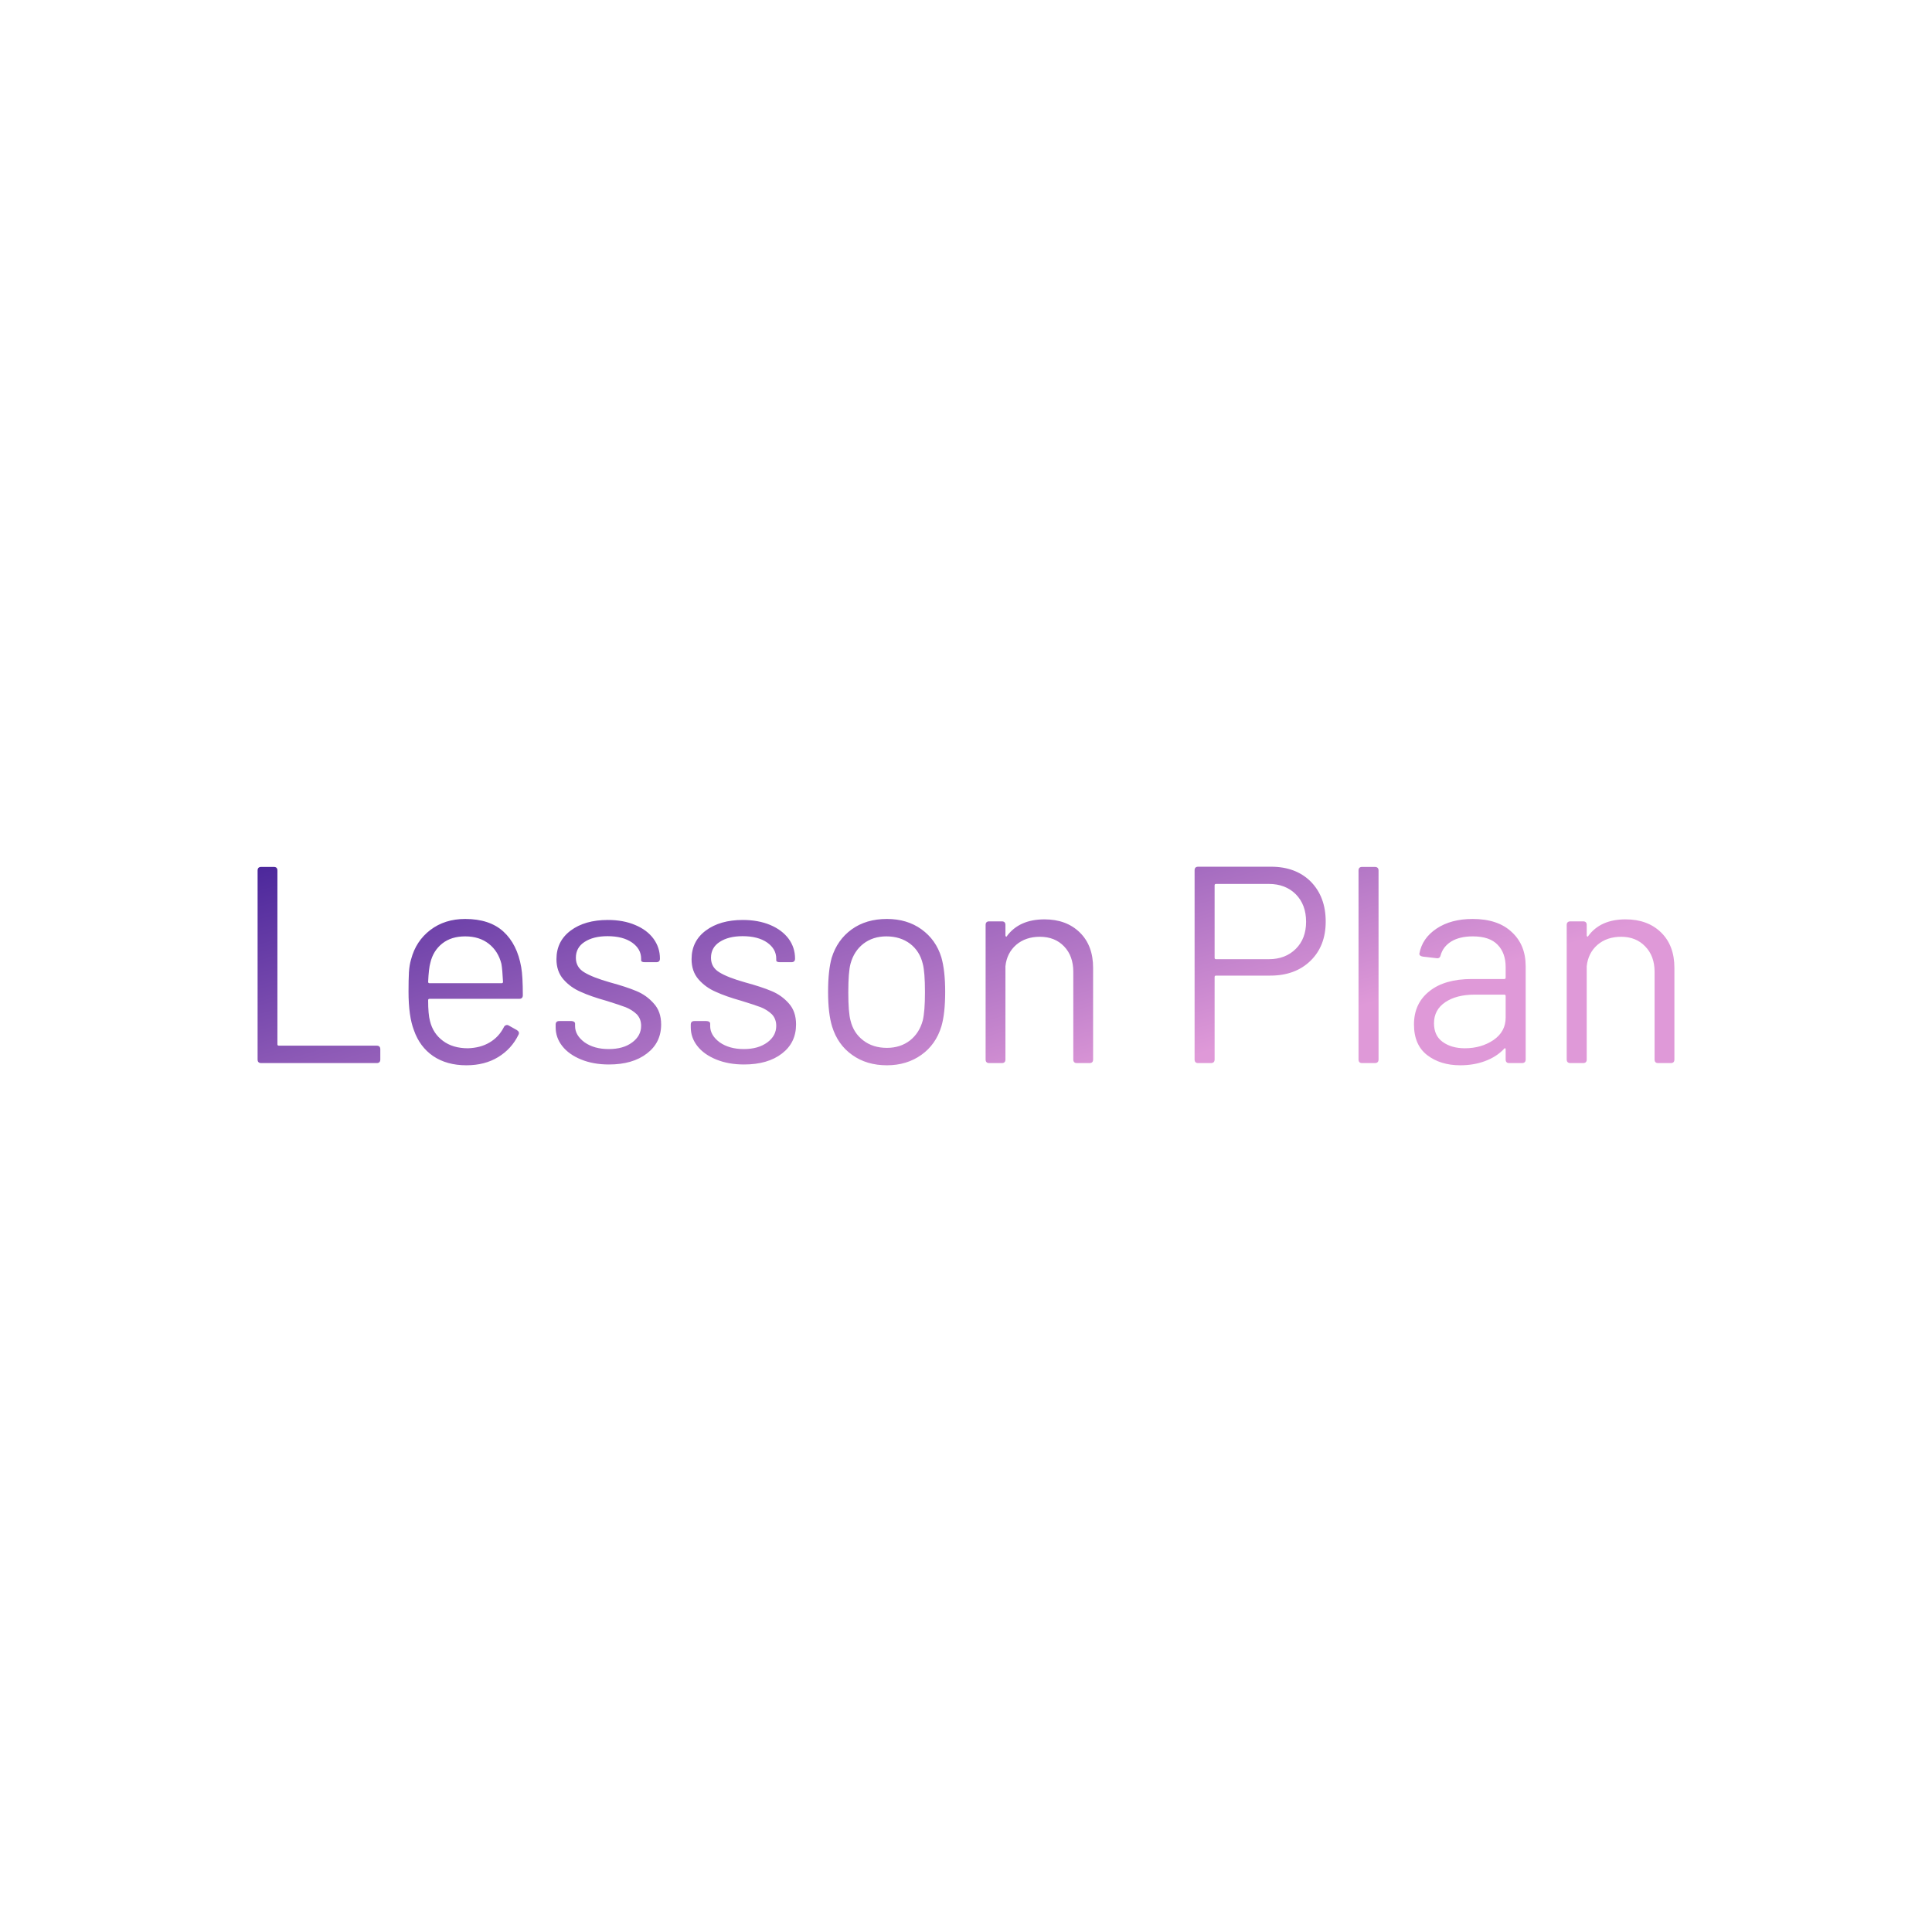
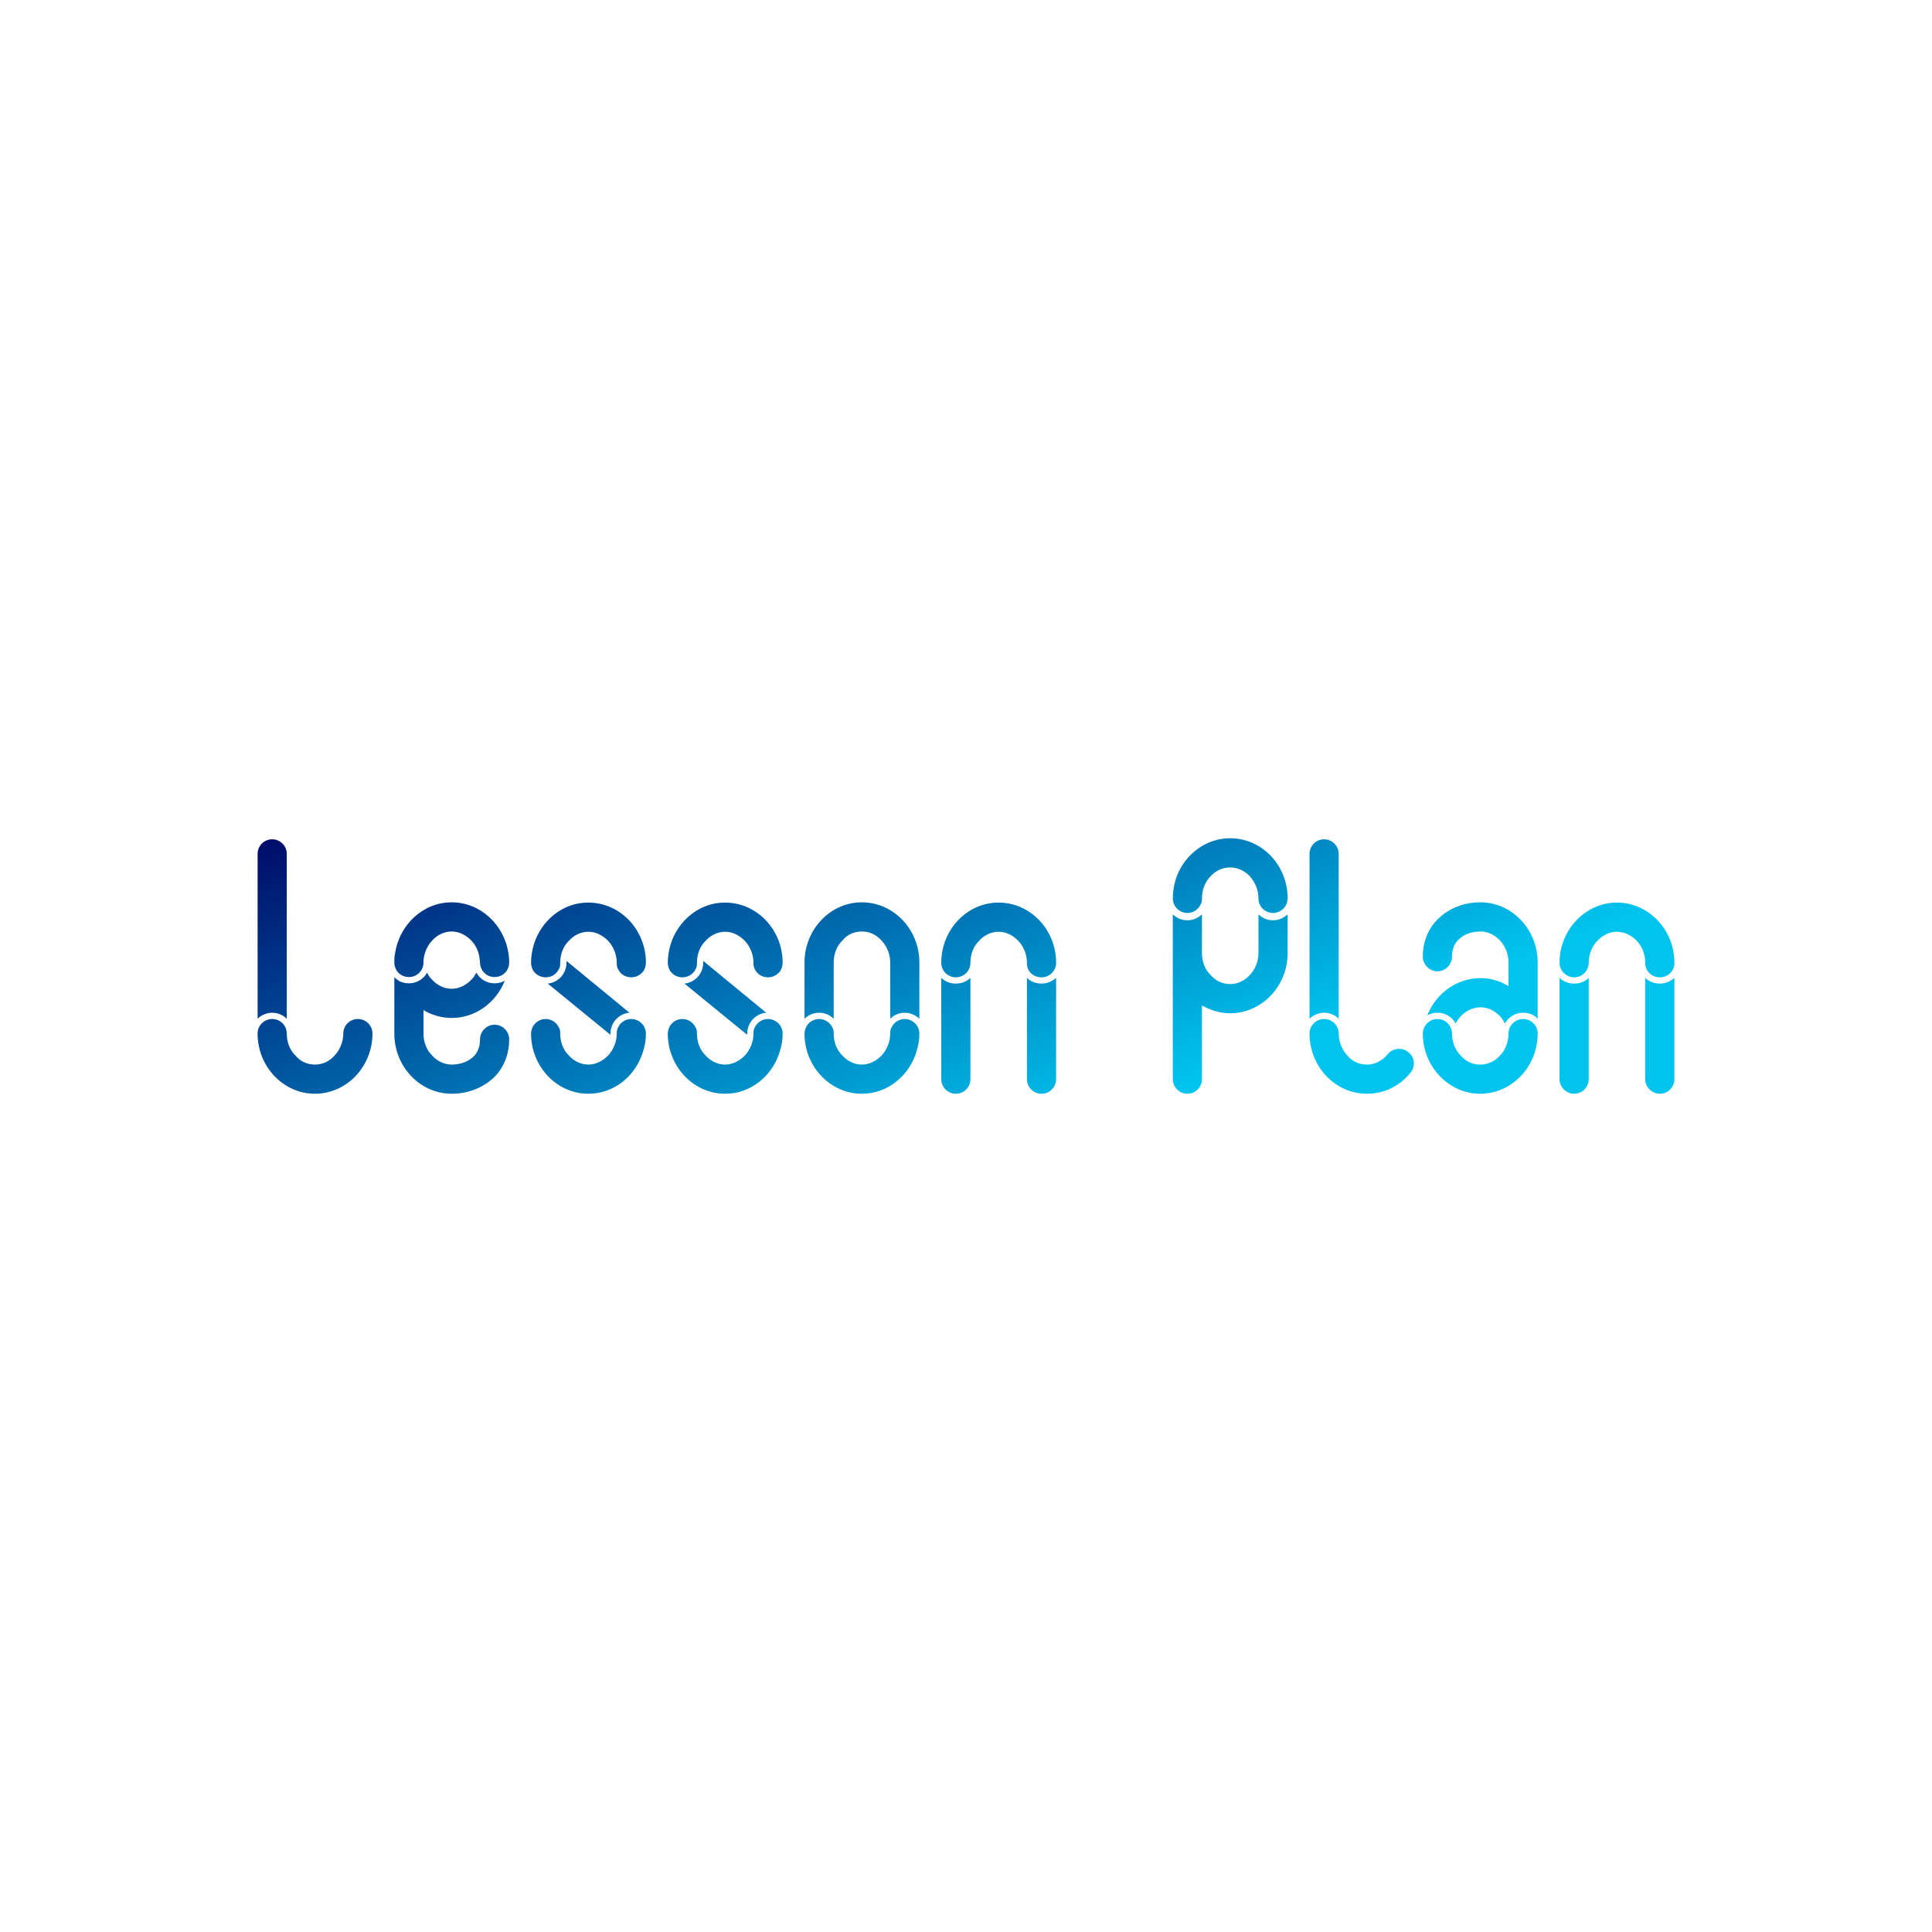
<svg xmlns="http://www.w3.org/2000/svg" data-v-fde0c5aa="" viewBox="0 0 300 300" class="font">
  <defs data-v-fde0c5aa="" />
  <rect data-v-fde0c5aa="" fill="transparent" x="0" y="0" width="300px" height="300px" class="logo-background-square" />
  <defs data-v-fde0c5aa="">
-     <linearGradient data-v-fde0c5aa="" gradientTransform="rotate(25)" id="051a4132-36ba-438e-b7a0-7717d729f522" x1="0%" y1="0%" x2="100%" y2="0%">
-       <stop data-v-fde0c5aa="" offset="0%" stop-color="#4B279B" stop-opacity="1" />
-       <stop data-v-fde0c5aa="" offset="100%" stop-color="#DF99D8" stop-opacity="1" />
+     <linearGradient data-v-fde0c5aa="" gradientTransform="rotate(25)" id="cddc81f3-ca3a-41f4-9d94-467965fa53fa" x1="0%" y1="0%" x2="100%" y2="0%">
+       <stop data-v-fde0c5aa="" offset="0%" stop-color="#000A68" stop-opacity="1" />
+       <stop data-v-fde0c5aa="" offset="100%" stop-color="#00C4EE" stop-opacity="1" />
    </linearGradient>
  </defs>
-   <g data-v-fde0c5aa="" id="6e369cc9-ca55-4eca-9d0f-ec80213586ee" fill="url(#051a4132-36ba-438e-b7a0-7717d729f522)" transform="matrix(3.108223,0,0,3.108223,35.89715,121.5598)">
-     <path d="M1.50 14L1.50 14Q1.32 14 1.32 13.82L1.32 13.82L1.32 4.38L1.32 4.38Q1.32 4.20 1.50 4.20L1.50 4.20L2.13 4.20L2.13 4.20Q2.31 4.20 2.31 4.38L2.31 4.38L2.31 13.06L2.31 13.06Q2.31 13.13 2.38 13.13L2.38 13.13L7.27 13.13L7.27 13.13Q7.45 13.13 7.45 13.31L7.45 13.31L7.45 13.82L7.45 13.82Q7.45 14 7.27 14L7.27 14L1.50 14ZM11.83 13.26L11.83 13.26Q12.46 13.24 12.91 12.97L12.91 12.97L12.91 12.97Q13.37 12.70 13.62 12.21L13.62 12.21L13.62 12.21Q13.65 12.14 13.72 12.11L13.72 12.11L13.72 12.11Q13.79 12.08 13.86 12.12L13.86 12.12L14.27 12.35L14.27 12.35Q14.43 12.45 14.35 12.59L14.35 12.59L14.35 12.59Q14.01 13.29 13.34 13.70L13.34 13.70L13.34 13.70Q12.67 14.11 11.75 14.11L11.75 14.11L11.75 14.11Q10.77 14.11 10.09 13.65L10.09 13.65L10.09 13.65Q9.42 13.19 9.13 12.36L9.13 12.36L9.13 12.36Q8.86 11.66 8.86 10.43L8.86 10.43L8.86 10.43Q8.86 9.83 8.88 9.47L8.88 9.47L8.88 9.47Q8.90 9.11 8.99 8.81L8.99 8.81L8.99 8.81Q9.23 7.90 9.95 7.35L9.95 7.35L9.95 7.35Q10.67 6.80 11.69 6.80L11.69 6.80L11.69 6.80Q12.91 6.80 13.60 7.43L13.60 7.43L13.60 7.43Q14.29 8.06 14.49 9.21L14.49 9.21L14.49 9.21Q14.57 9.66 14.57 10.61L14.57 10.61L14.57 10.61Q14.57 10.79 14.39 10.79L14.39 10.79L9.91 10.79L9.91 10.79Q9.84 10.79 9.84 10.86L9.84 10.86L9.84 10.86Q9.84 11.56 9.93 11.89L9.93 11.89L9.93 11.89Q10.08 12.52 10.58 12.89L10.58 12.89L10.58 12.89Q11.07 13.26 11.83 13.26L11.83 13.26ZM11.69 7.67L11.69 7.67Q10.99 7.67 10.54 8.03L10.54 8.03L10.54 8.03Q10.09 8.39 9.95 8.99L9.95 8.99L9.95 8.99Q9.87 9.27 9.84 9.94L9.84 9.94L9.84 9.94Q9.84 10.01 9.91 10.01L9.91 10.01L13.51 10.01L13.51 10.01Q13.58 10.01 13.58 9.94L13.58 9.94L13.58 9.94Q13.55 9.32 13.50 9.04L13.50 9.04L13.50 9.04Q13.34 8.41 12.87 8.04L12.87 8.04L12.87 8.04Q12.40 7.67 11.69 7.67L11.69 7.67ZM18.87 14.07L18.87 14.07Q18.09 14.07 17.48 13.82L17.48 13.82L17.48 13.82Q16.87 13.57 16.54 13.15L16.54 13.15L16.54 13.15Q16.21 12.73 16.21 12.21L16.21 12.21L16.21 12.08L16.21 12.08Q16.21 11.90 16.39 11.90L16.39 11.90L17.00 11.90L17.00 11.90Q17.08 11.90 17.13 11.94L17.13 11.94L17.13 11.94Q17.18 11.97 17.18 12.03L17.18 12.03L17.18 12.15L17.18 12.15Q17.18 12.61 17.65 12.96L17.65 12.96L17.65 12.96Q18.13 13.30 18.86 13.30L18.86 13.30L18.86 13.30Q19.59 13.30 20.03 12.97L20.03 12.97L20.03 12.97Q20.48 12.64 20.48 12.14L20.48 12.14L20.48 12.14Q20.48 11.79 20.26 11.56L20.26 11.56L20.26 11.56Q20.03 11.34 19.71 11.21L19.71 11.21L19.71 11.21Q19.39 11.09 18.75 10.89L18.75 10.89L18.75 10.89Q17.96 10.67 17.46 10.44L17.46 10.44L17.46 10.44Q16.95 10.22 16.60 9.82L16.60 9.82L16.60 9.82Q16.25 9.42 16.25 8.81L16.25 8.81L16.25 8.81Q16.25 7.91 16.96 7.38L16.96 7.38L16.96 7.38Q17.67 6.85 18.82 6.85L18.82 6.85L18.82 6.85Q19.59 6.85 20.18 7.10L20.18 7.10L20.18 7.10Q20.78 7.35 21.10 7.79L21.10 7.79L21.10 7.79Q21.42 8.23 21.42 8.78L21.42 8.78L21.42 8.78Q21.42 8.96 21.24 8.96L21.24 8.96L20.66 8.96L20.66 8.96Q20.48 8.96 20.48 8.86L20.48 8.86L20.48 8.78L20.48 8.78Q20.48 8.30 20.03 7.98L20.03 7.98L20.03 7.98Q19.57 7.66 18.80 7.66L18.80 7.66L18.80 7.66Q18.09 7.66 17.65 7.95L17.65 7.95L17.65 7.95Q17.22 8.23 17.22 8.74L17.22 8.74L17.22 8.74Q17.22 9.21 17.63 9.46L17.63 9.46L17.63 9.46Q18.05 9.72 18.93 9.97L18.93 9.97L18.93 9.97Q19.74 10.19 20.24 10.40L20.24 10.40L20.24 10.40Q20.75 10.61 21.11 11.02L21.11 11.02L21.11 11.02Q21.48 11.42 21.48 12.07L21.48 12.07L21.48 12.07Q21.48 12.98 20.77 13.52L20.77 13.52L20.77 13.52Q20.06 14.07 18.87 14.07L18.87 14.07ZM25.62 14.07L25.62 14.07Q24.84 14.07 24.23 13.82L24.23 13.82L24.23 13.82Q23.62 13.57 23.29 13.15L23.29 13.15L23.29 13.15Q22.96 12.73 22.96 12.21L22.96 12.21L22.96 12.08L22.96 12.08Q22.96 11.90 23.14 11.90L23.14 11.90L23.74 11.90L23.74 11.90Q23.83 11.90 23.88 11.94L23.88 11.94L23.88 11.94Q23.93 11.97 23.93 12.03L23.93 12.03L23.93 12.15L23.93 12.15Q23.93 12.61 24.40 12.96L24.40 12.96L24.40 12.96Q24.88 13.30 25.61 13.30L25.61 13.30L25.61 13.30Q26.33 13.30 26.78 12.97L26.78 12.97L26.78 12.97Q27.23 12.64 27.23 12.14L27.23 12.14L27.23 12.14Q27.23 11.79 27.01 11.56L27.01 11.56L27.01 11.56Q26.78 11.34 26.46 11.21L26.46 11.21L26.46 11.21Q26.14 11.09 25.49 10.89L25.49 10.89L25.49 10.89Q24.71 10.67 24.21 10.44L24.21 10.44L24.21 10.44Q23.70 10.22 23.35 9.82L23.35 9.82L23.35 9.82Q23.00 9.42 23.00 8.81L23.00 8.81L23.00 8.81Q23.00 7.91 23.71 7.38L23.71 7.38L23.71 7.38Q24.42 6.85 25.56 6.85L25.56 6.85L25.56 6.85Q26.33 6.85 26.93 7.10L26.93 7.10L26.93 7.10Q27.52 7.35 27.85 7.79L27.85 7.79L27.85 7.79Q28.17 8.23 28.17 8.78L28.17 8.78L28.17 8.78Q28.17 8.96 27.99 8.96L27.99 8.96L27.41 8.96L27.41 8.96Q27.23 8.96 27.23 8.86L27.23 8.86L27.23 8.78L27.23 8.78Q27.23 8.30 26.78 7.98L26.78 7.98L26.78 7.98Q26.32 7.66 25.55 7.66L25.55 7.66L25.55 7.66Q24.84 7.66 24.40 7.95L24.40 7.95L24.40 7.95Q23.97 8.23 23.97 8.74L23.97 8.74L23.97 8.74Q23.97 9.21 24.38 9.46L24.38 9.46L24.38 9.46Q24.79 9.72 25.68 9.97L25.68 9.97L25.68 9.97Q26.49 10.19 26.99 10.40L26.99 10.40L26.99 10.40Q27.50 10.61 27.86 11.02L27.86 11.02L27.86 11.02Q28.22 11.42 28.22 12.07L28.22 12.07L28.22 12.07Q28.22 12.98 27.52 13.52L27.52 13.52L27.52 13.52Q26.81 14.07 25.62 14.07L25.62 14.07ZM32.76 14.11L32.76 14.11Q31.74 14.11 31.02 13.59L31.02 13.59L31.02 13.59Q30.30 13.08 30.02 12.17L30.02 12.17L30.02 12.17Q29.82 11.52 29.82 10.44L29.82 10.44L29.82 10.44Q29.82 9.38 30.00 8.74L30.00 8.74L30.00 8.74Q30.28 7.84 31.00 7.32L31.00 7.32L31.00 7.32Q31.72 6.80 32.76 6.80L32.76 6.80L32.76 6.80Q33.77 6.80 34.49 7.32L34.49 7.32L34.49 7.32Q35.21 7.84 35.48 8.72L35.48 8.72L35.48 8.72Q35.67 9.39 35.67 10.44L35.67 10.44L35.67 10.44Q35.67 11.52 35.48 12.17L35.48 12.17L35.48 12.17Q35.20 13.08 34.48 13.59L34.48 13.59L34.48 13.59Q33.75 14.11 32.76 14.11L32.76 14.11ZM32.76 13.24L32.76 13.24Q33.43 13.24 33.91 12.87L33.91 12.87L33.91 12.87Q34.38 12.50 34.55 11.87L34.55 11.87L34.55 11.87Q34.66 11.42 34.66 10.46L34.66 10.46L34.66 10.46Q34.66 9.45 34.55 9.04L34.55 9.04L34.55 9.04Q34.40 8.41 33.92 8.04L33.92 8.04L33.92 8.04Q33.43 7.67 32.73 7.67L32.73 7.67L32.73 7.67Q32.06 7.67 31.58 8.04L31.58 8.04L31.58 8.04Q31.11 8.41 30.94 9.04L30.94 9.04L30.94 9.04Q30.83 9.45 30.83 10.46L30.83 10.46L30.83 10.46Q30.83 11.47 30.94 11.87L30.94 11.87L30.94 11.87Q31.09 12.50 31.58 12.87L31.58 12.87L31.58 12.87Q32.06 13.24 32.76 13.24L32.76 13.24ZM40.63 6.82L40.63 6.82Q41.73 6.82 42.40 7.48L42.40 7.48L42.40 7.48Q43.06 8.13 43.06 9.24L43.06 9.24L43.06 13.82L43.06 13.82Q43.06 14 42.88 14L42.88 14L42.25 14L42.25 14Q42.07 14 42.07 13.82L42.07 13.82L42.07 9.44L42.07 9.44Q42.07 8.65 41.61 8.17L41.61 8.17L41.61 8.17Q41.15 7.69 40.40 7.69L40.40 7.69L40.40 7.69Q39.69 7.69 39.22 8.09L39.22 8.09L39.22 8.09Q38.75 8.50 38.68 9.16L38.68 9.16L38.68 13.82L38.68 13.82Q38.68 14 38.50 14L38.50 14L37.87 14L37.87 14Q37.69 14 37.69 13.82L37.69 13.82L37.69 7.10L37.69 7.10Q37.69 6.92 37.87 6.92L37.87 6.92L38.50 6.92L38.50 6.92Q38.68 6.92 38.68 7.10L38.68 7.10L38.68 7.62L38.68 7.62Q38.68 7.66 38.71 7.68L38.71 7.68L38.71 7.68Q38.74 7.70 38.75 7.66L38.75 7.66L38.75 7.66Q39.37 6.82 40.63 6.82L40.63 6.82ZM51.95 4.19L51.95 4.19Q53.19 4.19 53.94 4.94L53.94 4.94L53.94 4.94Q54.68 5.70 54.68 6.93L54.68 6.93L54.68 6.93Q54.68 8.15 53.92 8.89L53.92 8.89L53.92 8.89Q53.16 9.63 51.91 9.63L51.91 9.63L49.20 9.63L49.20 9.63Q49.13 9.63 49.13 9.70L49.13 9.70L49.13 13.82L49.13 13.82Q49.13 14 48.94 14L48.94 14L48.31 14L48.31 14Q48.13 14 48.13 13.82L48.13 13.82L48.13 4.37L48.13 4.37Q48.13 4.19 48.31 4.19L48.31 4.19L51.95 4.19ZM51.84 8.81L51.84 8.81Q52.67 8.81 53.19 8.29L53.19 8.29L53.19 8.29Q53.70 7.78 53.70 6.94L53.70 6.94L53.70 6.94Q53.70 6.09 53.19 5.57L53.19 5.57L53.19 5.57Q52.67 5.05 51.84 5.05L51.84 5.05L49.20 5.05L49.20 5.05Q49.13 5.05 49.13 5.12L49.13 5.12L49.13 8.74L49.13 8.74Q49.13 8.81 49.20 8.81L49.20 8.81L51.84 8.81ZM56.50 14L56.50 14Q56.32 14 56.32 13.82L56.32 13.82L56.32 4.38L56.32 4.38Q56.32 4.20 56.50 4.20L56.50 4.20L57.13 4.20L57.13 4.20Q57.32 4.20 57.32 4.38L57.32 4.38L57.32 13.82L57.32 13.82Q57.32 14 57.13 14L57.13 14L56.50 14ZM62.02 6.80L62.02 6.80Q63.28 6.80 63.97 7.45L63.97 7.45L63.97 7.45Q64.67 8.09 64.67 9.16L64.67 9.16L64.67 13.82L64.67 13.82Q64.67 14 64.48 14L64.48 14L63.85 14L63.85 14Q63.67 14 63.67 13.82L63.67 13.82L63.67 13.31L63.67 13.31Q63.67 13.27 63.64 13.26L63.64 13.26L63.64 13.26Q63.62 13.24 63.59 13.29L63.59 13.29L63.59 13.29Q63.21 13.69 62.64 13.90L62.64 13.90L62.64 13.90Q62.08 14.11 61.40 14.11L61.40 14.11L61.40 14.11Q60.42 14.11 59.76 13.61L59.76 13.61L59.76 13.61Q59.09 13.10 59.09 12.07L59.09 12.07L59.09 12.07Q59.09 11.02 59.86 10.41L59.86 10.41L59.86 10.41Q60.62 9.80 61.98 9.80L61.98 9.80L63.60 9.80L63.60 9.80Q63.67 9.80 63.67 9.73L63.67 9.73L63.67 9.21L63.67 9.21Q63.67 8.50 63.27 8.09L63.27 8.09L63.27 8.09Q62.87 7.67 62.03 7.67L62.03 7.67L62.03 7.67Q61.38 7.67 60.96 7.92L60.96 7.92L60.96 7.92Q60.54 8.18 60.42 8.62L60.42 8.62L60.42 8.62Q60.38 8.79 60.21 8.76L60.21 8.76L59.53 8.68L59.53 8.68Q59.35 8.65 59.36 8.53L59.36 8.53L59.36 8.53Q59.50 7.76 60.22 7.28L60.22 7.28L60.22 7.28Q60.94 6.80 62.02 6.80L62.02 6.80ZM61.63 13.26L61.63 13.26Q62.45 13.26 63.06 12.85L63.06 12.85L63.06 12.85Q63.67 12.43 63.67 11.73L63.67 11.73L63.67 10.65L63.67 10.65Q63.67 10.58 63.60 10.58L63.60 10.58L62.13 10.58L62.13 10.58Q61.21 10.58 60.65 10.96L60.65 10.96L60.65 10.96Q60.09 11.34 60.09 12.01L60.09 12.01L60.09 12.01Q60.09 12.63 60.52 12.94L60.52 12.94L60.52 12.94Q60.96 13.26 61.63 13.26L61.63 13.26ZM69.66 6.82L69.66 6.82Q70.77 6.82 71.44 7.48L71.44 7.48L71.44 7.48Q72.10 8.13 72.10 9.24L72.10 9.24L72.10 13.82L72.10 13.82Q72.10 14 71.92 14L71.92 14L71.29 14L71.29 14Q71.11 14 71.11 13.82L71.11 13.82L71.11 9.44L71.11 9.44Q71.11 8.65 70.64 8.17L70.64 8.17L70.64 8.17Q70.18 7.69 69.44 7.69L69.44 7.69L69.44 7.69Q68.73 7.69 68.26 8.09L68.26 8.09L68.26 8.09Q67.79 8.50 67.72 9.16L67.72 9.16L67.72 13.82L67.72 13.82Q67.72 14 67.54 14L67.54 14L66.91 14L66.91 14Q66.72 14 66.72 13.82L66.72 13.82L66.72 7.10L66.72 7.10Q66.72 6.92 66.91 6.92L66.91 6.92L67.54 6.92L67.54 6.92Q67.72 6.92 67.72 7.10L67.72 7.10L67.72 7.62L67.72 7.62Q67.72 7.66 67.75 7.68L67.75 7.68L67.75 7.68Q67.77 7.70 67.79 7.66L67.79 7.66L67.79 7.66Q68.40 6.82 69.66 6.82L69.66 6.82Z" />
+   <g data-v-fde0c5aa="" id="51b6f79d-4982-4028-98d6-4ecd0b28c648" fill="url(#cddc81f3-ca3a-41f4-9d94-467965fa53fa)" transform="matrix(4.044118,0,0,4.044118,38.30147,113.2188)">
+     <path d="M1.54 11.12C1.40 10.98 1.20 10.89 0.98 10.89C0.77 10.89 0.56 10.98 0.42 11.12L0.42 4.79C0.42 4.48 0.67 4.23 0.98 4.23C1.29 4.23 1.54 4.48 1.54 4.79ZM2.62 14C1.41 14 0.42 12.96 0.42 11.69C0.42 11.38 0.67 11.13 0.98 11.13C1.29 11.13 1.54 11.38 1.54 11.69C1.54 12.01 1.65 12.32 1.88 12.54C2.07 12.77 2.34 12.88 2.62 12.88C2.90 12.88 3.16 12.77 3.37 12.54C3.58 12.32 3.71 12.01 3.71 11.69C3.71 11.38 3.96 11.13 4.27 11.13C4.58 11.13 4.83 11.38 4.83 11.69C4.83 12.96 3.84 14 2.62 14ZM10.08 8.96C10.08 9.03 10.07 9.09 10.05 9.14C9.98 9.37 9.76 9.52 9.52 9.52C9.21 9.52 8.96 9.27 8.96 8.96C8.96 8.93 8.96 8.90 8.95 8.88C8.93 8.58 8.82 8.32 8.62 8.11C8.41 7.90 8.15 7.77 7.87 7.77C7.59 7.77 7.32 7.90 7.13 8.11C6.93 8.32 6.82 8.58 6.79 8.88L6.79 8.96C6.79 9.27 6.54 9.52 6.23 9.52C5.98 9.52 5.77 9.37 5.70 9.14C5.68 9.09 5.67 9.03 5.67 8.96L5.67 8.88C5.67 8.78 5.68 8.69 5.70 8.60C5.87 7.50 6.78 6.65 7.87 6.65C8.97 6.65 9.88 7.50 10.05 8.60C10.07 8.69 10.07 8.78 10.08 8.88ZM10.08 11.91C10.08 12.53 9.84 13.08 9.41 13.45C9.00 13.80 8.46 14 7.87 14C6.66 14 5.67 12.96 5.67 11.69L5.67 9.53C5.73 9.58 5.78 9.63 5.84 9.66C5.95 9.73 6.09 9.76 6.23 9.76C6.45 9.76 6.65 9.67 6.79 9.53C6.85 9.48 6.89 9.42 6.93 9.35C6.97 9.45 7.04 9.55 7.13 9.63C7.32 9.84 7.59 9.97 7.87 9.97C8.15 9.97 8.41 9.84 8.62 9.63C8.71 9.55 8.76 9.45 8.82 9.35C8.96 9.60 9.21 9.76 9.52 9.76C9.66 9.76 9.79 9.73 9.91 9.66C9.58 10.50 8.79 11.09 7.87 11.09C7.48 11.09 7.11 10.98 6.79 10.79L6.79 11.69C6.79 12.01 6.90 12.32 7.13 12.54C7.32 12.75 7.59 12.88 7.87 12.88C8.19 12.88 8.47 12.78 8.67 12.61C8.86 12.45 8.96 12.21 8.96 11.91C8.96 11.61 9.21 11.35 9.52 11.35C9.83 11.35 10.08 11.61 10.08 11.91ZM10.92 8.97C10.92 8.74 10.96 8.50 11.02 8.29C11.30 7.35 12.14 6.66 13.10 6.66L13.12 6.66C14.34 6.66 15.33 7.70 15.33 8.97C15.33 9.07 15.30 9.16 15.27 9.23C15.18 9.41 14.98 9.53 14.77 9.53C14.55 9.53 14.35 9.41 14.27 9.23C14.22 9.16 14.21 9.07 14.21 8.97C14.21 8.65 14.08 8.34 13.87 8.12C13.66 7.91 13.40 7.78 13.12 7.78C12.84 7.78 12.57 7.91 12.38 8.12C12.15 8.34 12.04 8.65 12.04 8.97C12.04 9.07 12.03 9.16 11.98 9.23C11.89 9.41 11.70 9.53 11.48 9.53C11.26 9.53 11.07 9.41 10.98 9.23C10.95 9.16 10.92 9.07 10.92 8.97ZM13.97 11.69C13.97 11.70 13.96 11.72 13.96 11.73L11.56 9.77C11.97 9.73 12.28 9.38 12.28 8.97L12.28 8.90L14.70 10.89C14.29 10.92 13.97 11.27 13.97 11.69ZM15.33 11.69C15.33 11.93 15.29 12.17 15.22 12.38C14.94 13.31 14.11 14 13.13 14L13.12 14C11.91 14 10.92 12.96 10.92 11.69C10.92 11.59 10.95 11.51 10.98 11.44C11.07 11.26 11.26 11.13 11.48 11.13C11.70 11.13 11.89 11.26 11.98 11.44C12.03 11.51 12.04 11.59 12.04 11.69C12.04 12.01 12.15 12.32 12.38 12.54C12.57 12.75 12.84 12.88 13.12 12.88C13.40 12.88 13.66 12.75 13.87 12.54C14.08 12.32 14.21 12.01 14.21 11.69C14.21 11.59 14.22 11.51 14.27 11.44C14.35 11.26 14.55 11.13 14.77 11.13C14.98 11.13 15.18 11.26 15.27 11.44C15.30 11.51 15.33 11.59 15.33 11.69ZM16.17 8.97C16.17 8.74 16.21 8.50 16.27 8.29C16.55 7.35 17.39 6.66 18.35 6.66L18.37 6.66C19.59 6.66 20.58 7.70 20.58 8.97C20.58 9.07 20.55 9.16 20.52 9.23C20.43 9.41 20.23 9.53 20.02 9.53C19.80 9.53 19.60 9.41 19.52 9.23C19.47 9.16 19.46 9.07 19.46 8.97C19.46 8.65 19.33 8.34 19.12 8.12C18.91 7.91 18.65 7.78 18.37 7.78C18.09 7.78 17.82 7.91 17.63 8.12C17.40 8.34 17.29 8.65 17.29 8.97C17.29 9.07 17.28 9.16 17.23 9.23C17.14 9.41 16.95 9.53 16.73 9.53C16.51 9.53 16.32 9.41 16.23 9.23C16.20 9.16 16.17 9.07 16.17 8.97ZM19.22 11.69C19.22 11.70 19.21 11.72 19.21 11.73L16.81 9.77C17.22 9.73 17.53 9.38 17.53 8.97L17.53 8.90L19.95 10.89C19.54 10.92 19.22 11.27 19.22 11.69ZM20.58 11.69C20.58 11.93 20.54 12.17 20.47 12.38C20.19 13.31 19.36 14 18.38 14L18.37 14C17.16 14 16.17 12.96 16.17 11.69C16.17 11.59 16.20 11.51 16.23 11.44C16.32 11.26 16.51 11.13 16.73 11.13C16.95 11.13 17.14 11.26 17.23 11.44C17.28 11.51 17.29 11.59 17.29 11.69C17.29 12.01 17.40 12.32 17.63 12.54C17.82 12.75 18.09 12.88 18.37 12.88C18.65 12.88 18.91 12.75 19.12 12.54C19.33 12.32 19.46 12.01 19.46 11.69C19.46 11.59 19.47 11.51 19.52 11.44C19.60 11.26 19.80 11.13 20.02 11.13C20.23 11.13 20.43 11.26 20.52 11.44C20.55 11.51 20.58 11.59 20.58 11.69ZM23.62 6.65C22.41 6.65 21.42 7.69 21.42 8.96L21.42 11.12C21.56 10.98 21.76 10.89 21.98 10.89C22.20 10.89 22.40 10.98 22.54 11.12L22.54 8.96C22.54 8.64 22.65 8.33 22.88 8.11C23.07 7.88 23.34 7.77 23.62 7.77C23.90 7.77 24.16 7.88 24.37 8.11C24.58 8.33 24.71 8.64 24.71 8.96L24.71 11.12C24.85 10.98 25.05 10.89 25.27 10.89C25.48 10.89 25.68 10.98 25.83 11.12L25.83 8.96C25.83 7.69 24.84 6.65 23.62 6.65ZM25.27 11.13C25.05 11.13 24.85 11.26 24.77 11.44C24.72 11.51 24.71 11.59 24.71 11.69C24.71 12.01 24.58 12.32 24.37 12.54C24.16 12.75 23.90 12.88 23.62 12.88C23.34 12.88 23.07 12.75 22.88 12.54C22.65 12.32 22.54 12.01 22.54 11.69C22.54 11.59 22.53 11.51 22.48 11.44C22.39 11.26 22.20 11.13 21.98 11.13C21.76 11.13 21.57 11.26 21.48 11.44C21.45 11.51 21.42 11.59 21.42 11.69C21.42 12.96 22.41 14 23.62 14L23.63 14C24.61 14 25.44 13.31 25.72 12.38C25.79 12.17 25.83 11.93 25.83 11.69C25.83 11.59 25.80 11.51 25.77 11.44C25.68 11.26 25.48 11.13 25.27 11.13ZM31.08 9.02C31.05 9.31 30.81 9.53 30.52 9.53C30.21 9.53 29.97 9.31 29.96 9.02L29.96 8.97C29.96 8.65 29.83 8.34 29.62 8.12C29.41 7.91 29.15 7.78 28.87 7.78C28.59 7.78 28.32 7.91 28.13 8.12C27.90 8.34 27.79 8.65 27.79 8.97C27.79 9.28 27.54 9.53 27.23 9.53C26.92 9.53 26.67 9.28 26.67 8.97C26.67 7.70 27.66 6.66 28.87 6.66C30.09 6.66 31.08 7.70 31.08 8.97ZM27.23 9.77C27.45 9.77 27.65 9.69 27.79 9.55L27.79 13.44C27.79 13.75 27.54 14 27.23 14C26.92 14 26.67 13.75 26.67 13.44L26.67 9.55C26.81 9.69 27.01 9.77 27.23 9.77ZM31.08 13.44C31.08 13.75 30.83 14 30.52 14C30.21 14 29.96 13.75 29.96 13.44L29.96 9.55C30.10 9.69 30.30 9.77 30.52 9.77C30.73 9.77 30.93 9.69 31.08 9.55ZM35.56 6.50C35.56 6.26 35.60 6.02 35.66 5.81C35.94 4.87 36.78 4.20 37.74 4.19L37.76 4.19C38.98 4.19 39.97 5.22 39.97 6.50C39.97 6.59 39.94 6.68 39.91 6.75C39.82 6.93 39.62 7.06 39.41 7.06C39.19 7.06 38.99 6.93 38.91 6.75C38.86 6.68 38.85 6.59 38.85 6.50C38.85 6.17 38.72 5.88 38.51 5.64C38.30 5.43 38.04 5.31 37.76 5.31C37.48 5.31 37.21 5.43 37.02 5.64C36.79 5.88 36.68 6.17 36.68 6.50C36.68 6.59 36.67 6.68 36.62 6.75C36.53 6.93 36.34 7.06 36.12 7.06C35.90 7.06 35.71 6.93 35.62 6.75C35.59 6.68 35.56 6.59 35.56 6.50ZM39.97 8.60C39.97 9.87 38.98 10.91 37.76 10.91C37.37 10.91 37.00 10.79 36.68 10.61L36.68 13.44C36.68 13.75 36.43 14 36.12 14C35.81 14 35.56 13.75 35.56 13.44L35.56 7.11C35.70 7.25 35.90 7.34 36.12 7.34C36.34 7.34 36.54 7.25 36.68 7.11L36.68 8.60C36.68 8.92 36.79 9.23 37.02 9.45C37.21 9.67 37.48 9.79 37.76 9.79C38.04 9.79 38.30 9.67 38.51 9.45C38.72 9.23 38.85 8.92 38.85 8.60L38.85 7.11C38.99 7.25 39.19 7.34 39.41 7.34C39.62 7.34 39.82 7.25 39.97 7.11ZM41.93 11.12C41.79 10.98 41.59 10.89 41.37 10.89C41.16 10.89 40.95 10.98 40.81 11.12L40.81 4.79C40.81 4.48 41.06 4.23 41.37 4.23C41.68 4.23 41.93 4.48 41.93 4.79ZM41.37 11.13C41.68 11.13 41.93 11.38 41.93 11.69C41.93 12.01 42.06 12.32 42.27 12.54C42.46 12.77 42.73 12.88 43.01 12.88C43.32 12.88 43.61 12.74 43.82 12.47C44.02 12.24 44.37 12.21 44.60 12.40C44.86 12.60 44.88 12.95 44.69 13.19C44.27 13.71 43.67 14 43.01 14C41.80 14 40.81 12.96 40.81 11.69C40.81 11.38 41.06 11.13 41.37 11.13ZM47.38 6.65C46.77 6.65 46.24 6.85 45.84 7.20C45.40 7.57 45.16 8.12 45.16 8.74C45.16 9.04 45.42 9.30 45.72 9.30C46.03 9.30 46.28 9.04 46.28 8.74C46.28 8.44 46.38 8.20 46.58 8.04C46.77 7.87 47.05 7.77 47.38 7.77C47.66 7.77 47.92 7.90 48.12 8.11C48.33 8.34 48.45 8.64 48.45 8.96L48.45 9.87C48.13 9.67 47.77 9.56 47.38 9.56C46.45 9.56 45.67 10.15 45.33 10.99C45.46 10.92 45.58 10.89 45.72 10.89C46.03 10.89 46.28 11.05 46.42 11.30C46.48 11.20 46.54 11.10 46.62 11.02C46.82 10.81 47.10 10.68 47.38 10.68C47.66 10.68 47.92 10.81 48.12 11.02C48.20 11.10 48.26 11.20 48.31 11.30C48.36 11.23 48.40 11.17 48.45 11.12C48.59 10.98 48.79 10.89 49.01 10.89C49.15 10.89 49.29 10.92 49.41 10.99C49.46 11.02 49.52 11.06 49.57 11.12L49.57 8.96C49.57 7.69 48.58 6.65 47.38 6.65ZM49.01 11.13C48.71 11.13 48.45 11.38 48.45 11.69C48.45 12.01 48.33 12.32 48.12 12.54C47.91 12.77 47.64 12.88 47.36 12.88C47.08 12.88 46.82 12.77 46.62 12.54C46.40 12.32 46.28 12.01 46.28 11.69C46.28 11.38 46.03 11.13 45.72 11.13C45.42 11.13 45.16 11.38 45.16 11.69C45.16 12.96 46.16 14 47.36 14C48.58 14 49.57 12.96 49.57 11.69C49.57 11.38 49.32 11.13 49.01 11.13ZM54.82 9.02C54.80 9.31 54.56 9.53 54.26 9.53C53.96 9.53 53.72 9.31 53.70 9.02L53.70 8.97C53.70 8.65 53.58 8.34 53.37 8.12C53.16 7.91 52.89 7.78 52.61 7.78C52.33 7.78 52.07 7.91 51.87 8.12C51.65 8.34 51.53 8.65 51.53 8.97C51.53 9.28 51.28 9.53 50.97 9.53C50.67 9.53 50.41 9.28 50.41 8.97C50.41 7.70 51.41 6.66 52.61 6.66C53.83 6.66 54.82 7.70 54.82 8.97ZM50.97 9.77C51.20 9.77 51.39 9.69 51.53 9.55L51.53 13.44C51.53 13.75 51.28 14 50.97 14C50.67 14 50.41 13.75 50.41 13.44L50.41 9.55C50.55 9.69 50.75 9.77 50.97 9.77ZM54.82 13.44C54.82 13.75 54.57 14 54.26 14C53.96 14 53.70 13.75 53.70 13.44L53.70 9.55C53.84 9.69 54.04 9.77 54.26 9.77C54.47 9.77 54.67 9.69 54.82 9.55Z" />
  </g>
</svg>
